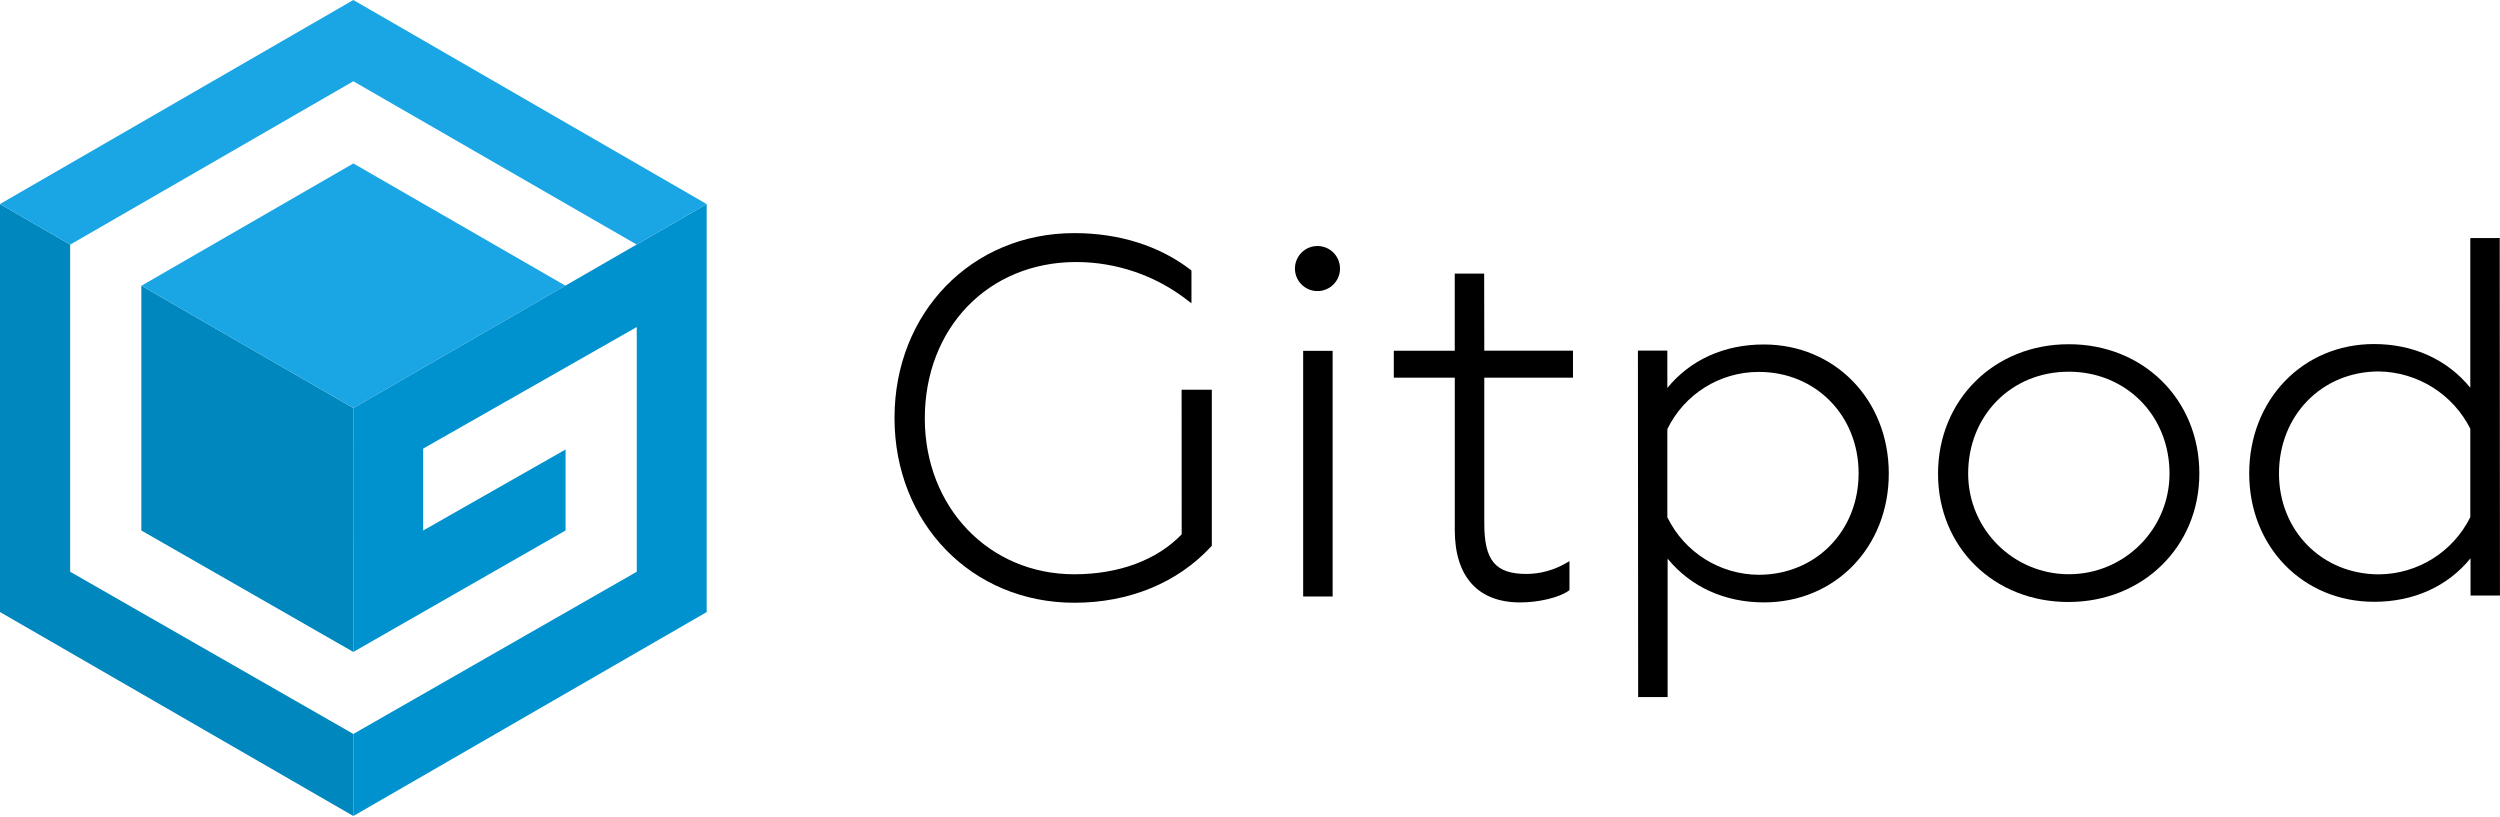
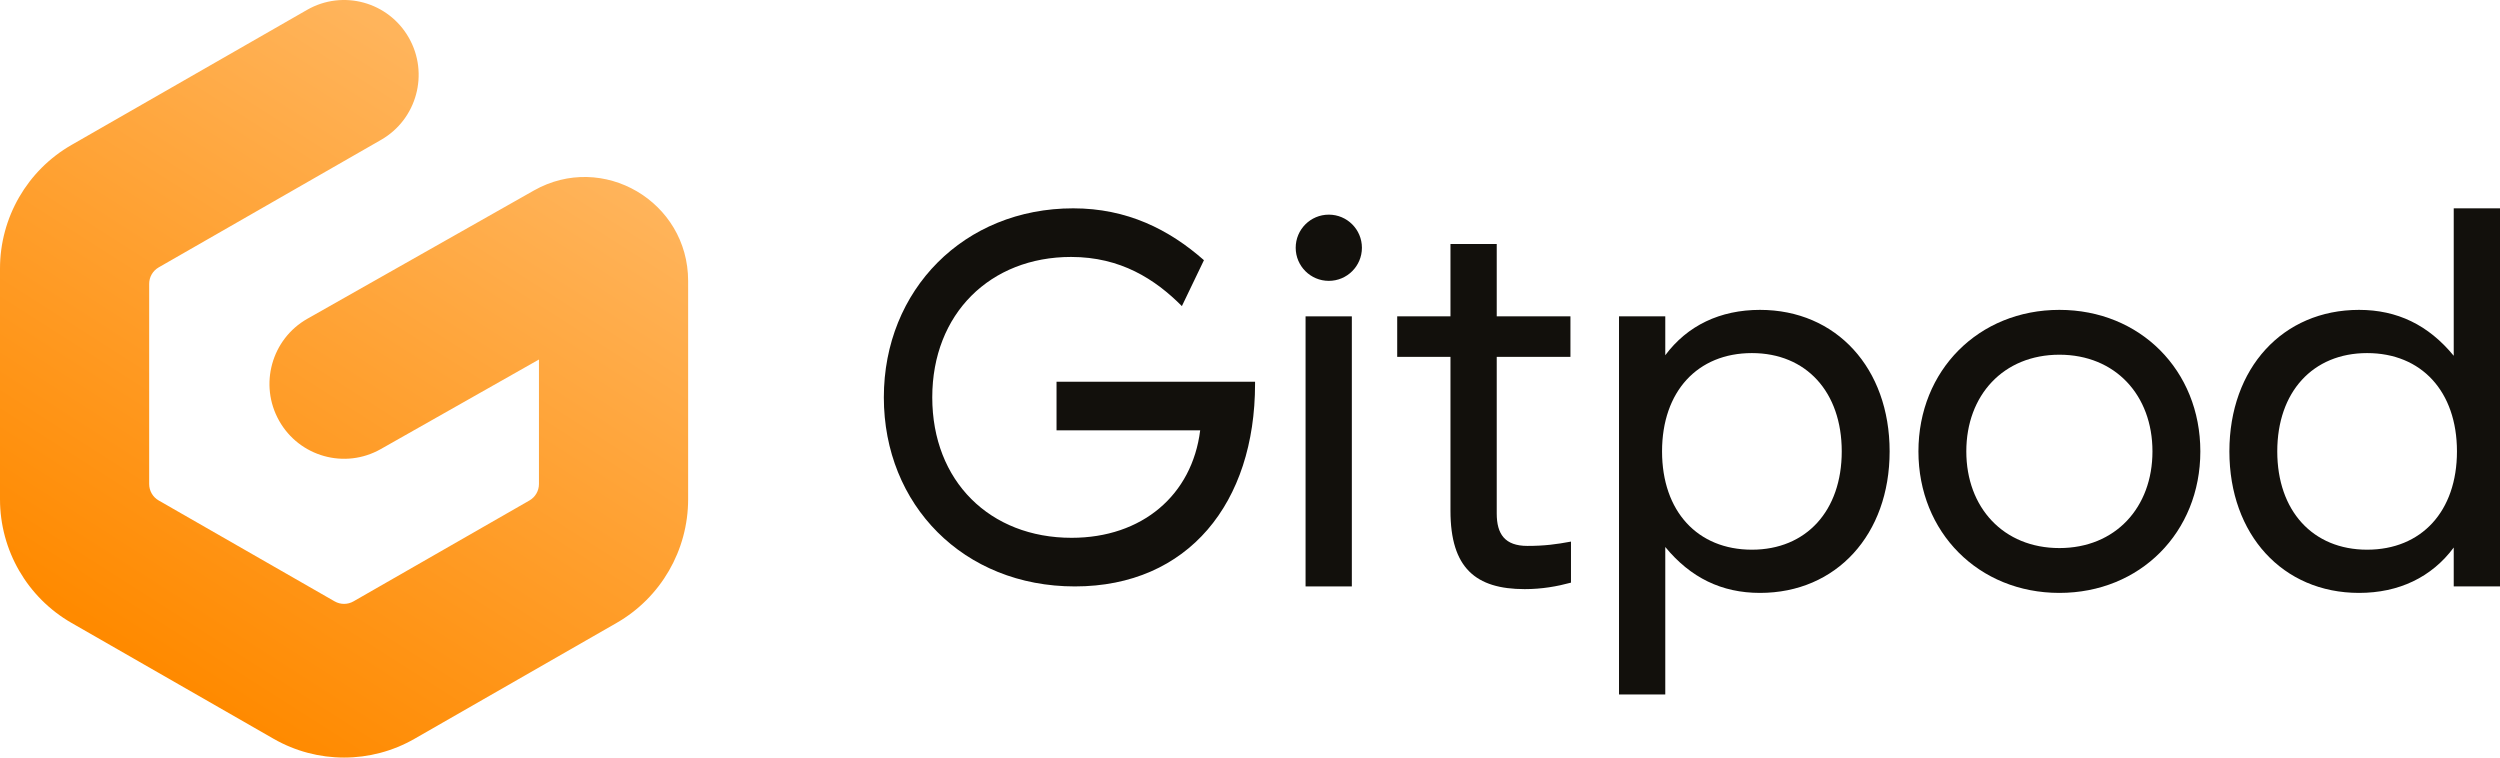
- <svg xmlns="http://www.w3.org/2000/svg" viewBox="0 0 632.19 206.35">
-   <polygon fill="#0087be" points="89.35 185.6 17.74 144.58 17.74 61.87 17.77 61.85 0 51.6 0 154.76 0 154.77 89.35 206.35 89.35 206.35 89.35 185.6 89.35 185.6" />
-   <polygon fill="#0087be" points="89.35 103.18 89.35 103.18 35.77 72.25 35.74 72.27 35.74 134.15 89.35 164.86 89.35 103.19 89.35 103.19 89.35 103.18" />
-   <polygon fill="#1aa6e4" points="178.71 51.61 89.35 0 0 51.59 0 51.6 17.77 61.85 89.35 20.55 160.98 61.83 178.7 51.61 178.7 51.62 178.71 51.62 178.71 51.61" />
-   <polygon fill="#1aa6e4" points="142.97 72.23 89.36 41.33 35.77 72.25 89.35 103.18 142.97 72.23" />
-   <polygon fill="#0092cf" points="89.35 103.18 89.35 103.19 89.35 103.19 89.35 103.19 89.35 103.18 89.35 103.18 89.35 103.18" />
-   <polygon fill="#0092cf" points="89.35 103.18 89.35 103.18 89.35 103.18 142.98 72.23 142.97 72.23 89.35 103.18" />
-   <polygon fill="#0092cf" points="160.98 61.83 160.99 61.84 178.7 51.62 178.7 51.61 160.98 61.83" />
-   <polygon fill="#e8bfd8" points="142.98 72.23 160.99 61.84 160.98 61.83 142.97 72.23 142.98 72.23" />
-   <polygon fill="#0092cf" points="178.7 51.62 160.99 61.84 142.98 72.23 89.35 103.18 89.35 103.18 89.35 103.19 89.35 103.19 89.35 112.41 89.34 112.41 89.34 136.91 89.35 136.91 89.35 164.86 89.35 164.86 143.02 134.14 143.02 113.66 107.01 134.15 107.01 113.44 161.02 82.7 161.02 144.58 89.35 185.6 89.35 206.35 178.7 154.78 178.7 154.78 178.7 154.77 178.7 51.62" />
-   <path d="M298.82,135.12c-6.25,6.51-15.89,10.1-27.17,10.1-21.53,0-37.77-16.91-37.79-39.38,0-22.92,16.07-39.56,38.24-39.58a45.9,45.9,0,0,1,28.19,9.67l1,.76V68.41l-.23-.19c-7.9-6.07-18.08-9.28-29.43-9.27-25.92,0-45.45,20.12-45.43,46.77s19.58,46.72,45.49,46.7c13.87,0,26.15-5.07,34.59-14.24l.16-.17,0-39.46H298.8Z" />
-   <rect width="7.45" height="62.12" x="329.54" y="88.72" />
-   <path d="M333.16,62.21a5.7,5.7,0,1,0,5.7,5.7A5.71,5.71,0,0,0,333.16,62.21Z" />
-   <path d="M375.31,69.19h-7.44V88.7H352.46v6.81l15.42,0,0,38.53c0,11.81,5.89,18.31,16.55,18.3,4.67,0,9.8-1.23,12.19-2.92l.26-.18V141.9l-.89.51a20.08,20.08,0,0,1-9.9,2.73c-7.93,0-10.74-3.34-10.75-12.77l0-36.87,22.43,0V88.67l-22.43,0Z" />
-   <path d="M446,87.11c-10,0-18.57,3.89-24.37,11V88.66h-7.44l.06,87.61h7.45l0-35c5.86,7.16,14.45,11.07,24.39,11.06,18,0,31.56-14,31.54-32.62S464,87.1,446,87.11Zm24,32.57c0,14.62-10.85,25.66-25.25,25.67a25.88,25.88,0,0,1-23.12-14.55V108.51A25.68,25.68,0,0,1,444.7,94.05C459.11,94,470,105.06,470,119.68Z" />
-   <path d="M523.08,87.05c-18.8,0-33,14.09-33,32.74s14.2,32.46,33,32.44,33.09-14,33.08-32.48C556.19,101.09,542,87,523.08,87.05Zm0,6.94c14.55,0,25.53,11.06,25.54,25.76a25.46,25.46,0,1,1-50.92,0C497.7,105.09,508.61,94,523.09,94Z" />
-   <path d="M624.68,60.21l0,37.84C618.85,90.9,610.26,87,600.32,87c-18,0-31.56,14.09-31.55,32.75,0,18.5,13.6,32.45,31.6,32.43,10,0,18.57-3.88,24.37-11v9.42h7.44l-.06-90.41Zm0,48.28v22.28a26,26,0,0,1-23.09,14.47c-14.41,0-25.28-11-25.29-25.51,0-14.7,10.85-25.79,25.25-25.8A26.34,26.34,0,0,1,624.72,108.49Z" />
+ <svg xmlns="http://www.w3.org/2000/svg" width="396" height="120" viewBox="0 0 396 120" fill="none">
+   <path d="M170.253 92.889C152.612 92.889 140 79.97 140 62.944C140 45.919 152.698 33 169.997 33C178.519 33 185.166 36.337 190.705 41.213L187.211 48.486C182.951 44.208 177.496 40.7 169.656 40.7C156.873 40.7 147.67 49.683 147.67 62.944C147.67 76.206 156.788 85.189 169.742 85.189C180.905 85.189 188.831 78.43 190.109 68.163H167.355V60.463H198.801V60.806C198.801 79.628 188.234 92.889 170.253 92.889Z" fill="#12100C" />
+   <path d="M206.802 50.111H214.131V92.889H206.802V50.111Z" fill="#12100C" />
+   <path d="M248.843 92.29V85.788C246.542 86.216 244.667 86.472 241.94 86.472C238.361 86.472 237.083 84.59 237.083 81.339V56.528H248.758V50.111H237.083V38.647H229.754V50.111H221.317V56.528H229.754V80.911C229.754 89.98 233.759 93.317 241.514 93.317C244.241 93.317 246.627 92.889 248.843 92.29Z" fill="#12100C" />
+   <path fill-rule="evenodd" clip-rule="evenodd" d="M263.78 110H256.451V50.111H263.78V56.271C267.274 51.566 272.473 49.084 278.779 49.084C290.88 49.084 299.317 58.324 299.317 71.5C299.317 84.675 290.88 93.916 278.779 93.916C272.728 93.916 267.786 91.52 263.78 86.643V110ZM263.269 71.5C263.269 80.997 268.893 87.071 277.501 87.071C286.108 87.071 291.732 80.911 291.732 71.5C291.732 62.089 286.108 55.929 277.501 55.929C268.893 55.929 263.269 62.003 263.269 71.5Z" fill="#12100C" />
+   <path fill-rule="evenodd" clip-rule="evenodd" d="M303.879 71.5C303.879 84.333 313.424 93.916 326.207 93.916C338.99 93.916 348.534 84.333 348.534 71.5C348.534 58.667 338.99 49.084 326.207 49.084C313.424 49.084 303.879 58.667 303.879 71.5ZM340.95 71.5C340.95 80.398 335.07 86.814 326.207 86.814C317.344 86.814 311.464 80.398 311.464 71.5C311.464 62.602 317.344 56.186 326.207 56.186C335.07 56.186 340.95 62.602 340.95 71.5Z" fill="#12100C" />
+   <path fill-rule="evenodd" clip-rule="evenodd" d="M388.671 33H396V92.889H388.671V86.729C385.177 91.434 379.979 93.916 373.673 93.916C361.571 93.916 353.135 84.675 353.135 71.5C353.135 58.324 361.571 49.084 373.673 49.084C379.723 49.084 384.666 51.48 388.671 56.357V33ZM389.182 71.5C389.182 62.003 383.558 55.929 374.951 55.929C366.344 55.929 360.719 62.089 360.719 71.5C360.719 80.911 366.344 87.071 374.951 87.071C383.558 87.071 389.182 80.997 389.182 71.5Z" fill="#12100C" />
+   <path d="M210.483 44.489C213.379 44.489 215.728 42.141 215.728 39.245C215.728 36.348 213.379 34 210.483 34C207.586 34 205.238 36.348 205.238 39.245C205.238 42.141 207.586 44.489 210.483 44.489Z" fill="#12100C" />
+   <path fill-rule="evenodd" clip-rule="evenodd" d="M64.758 5.976C67.995 11.661 66.027 18.904 60.362 22.152L25.137 42.352C24.204 42.887 23.629 43.879 23.629 44.954V76.673C23.629 77.748 24.204 78.74 25.137 79.275L53.008 95.257C53.932 95.787 55.068 95.787 55.992 95.257L83.863 79.275C84.796 78.74 85.371 77.748 85.371 76.673V56.947L60.306 71.14C54.623 74.357 47.417 72.343 44.21 66.64C41.004 60.937 43.011 53.705 48.694 50.487L84.559 30.18C95.483 23.995 109 31.916 109 44.504V79.076C109 87.174 104.676 94.651 97.67 98.669L65.656 117.027C58.743 120.991 50.257 120.991 43.344 117.027L11.33 98.669C4.324 94.651 0 87.174 0 79.076V42.551C0 34.453 4.324 26.976 11.33 22.959L48.638 1.564C54.304 -1.685 61.521 0.291 64.758 5.976Z" fill="url(#paint0_linear)" />
+   <defs>
+     <linearGradient id="paint0_linear" x1="82.04" y1="18.146" x2="25.812" y2="106.234" gradientUnits="userSpaceOnUse">
+       <stop stop-color="#FFB45B" />
+       <stop offset="1" stop-color="#FF8A00" />
+     </linearGradient>
+   </defs>
</svg>
